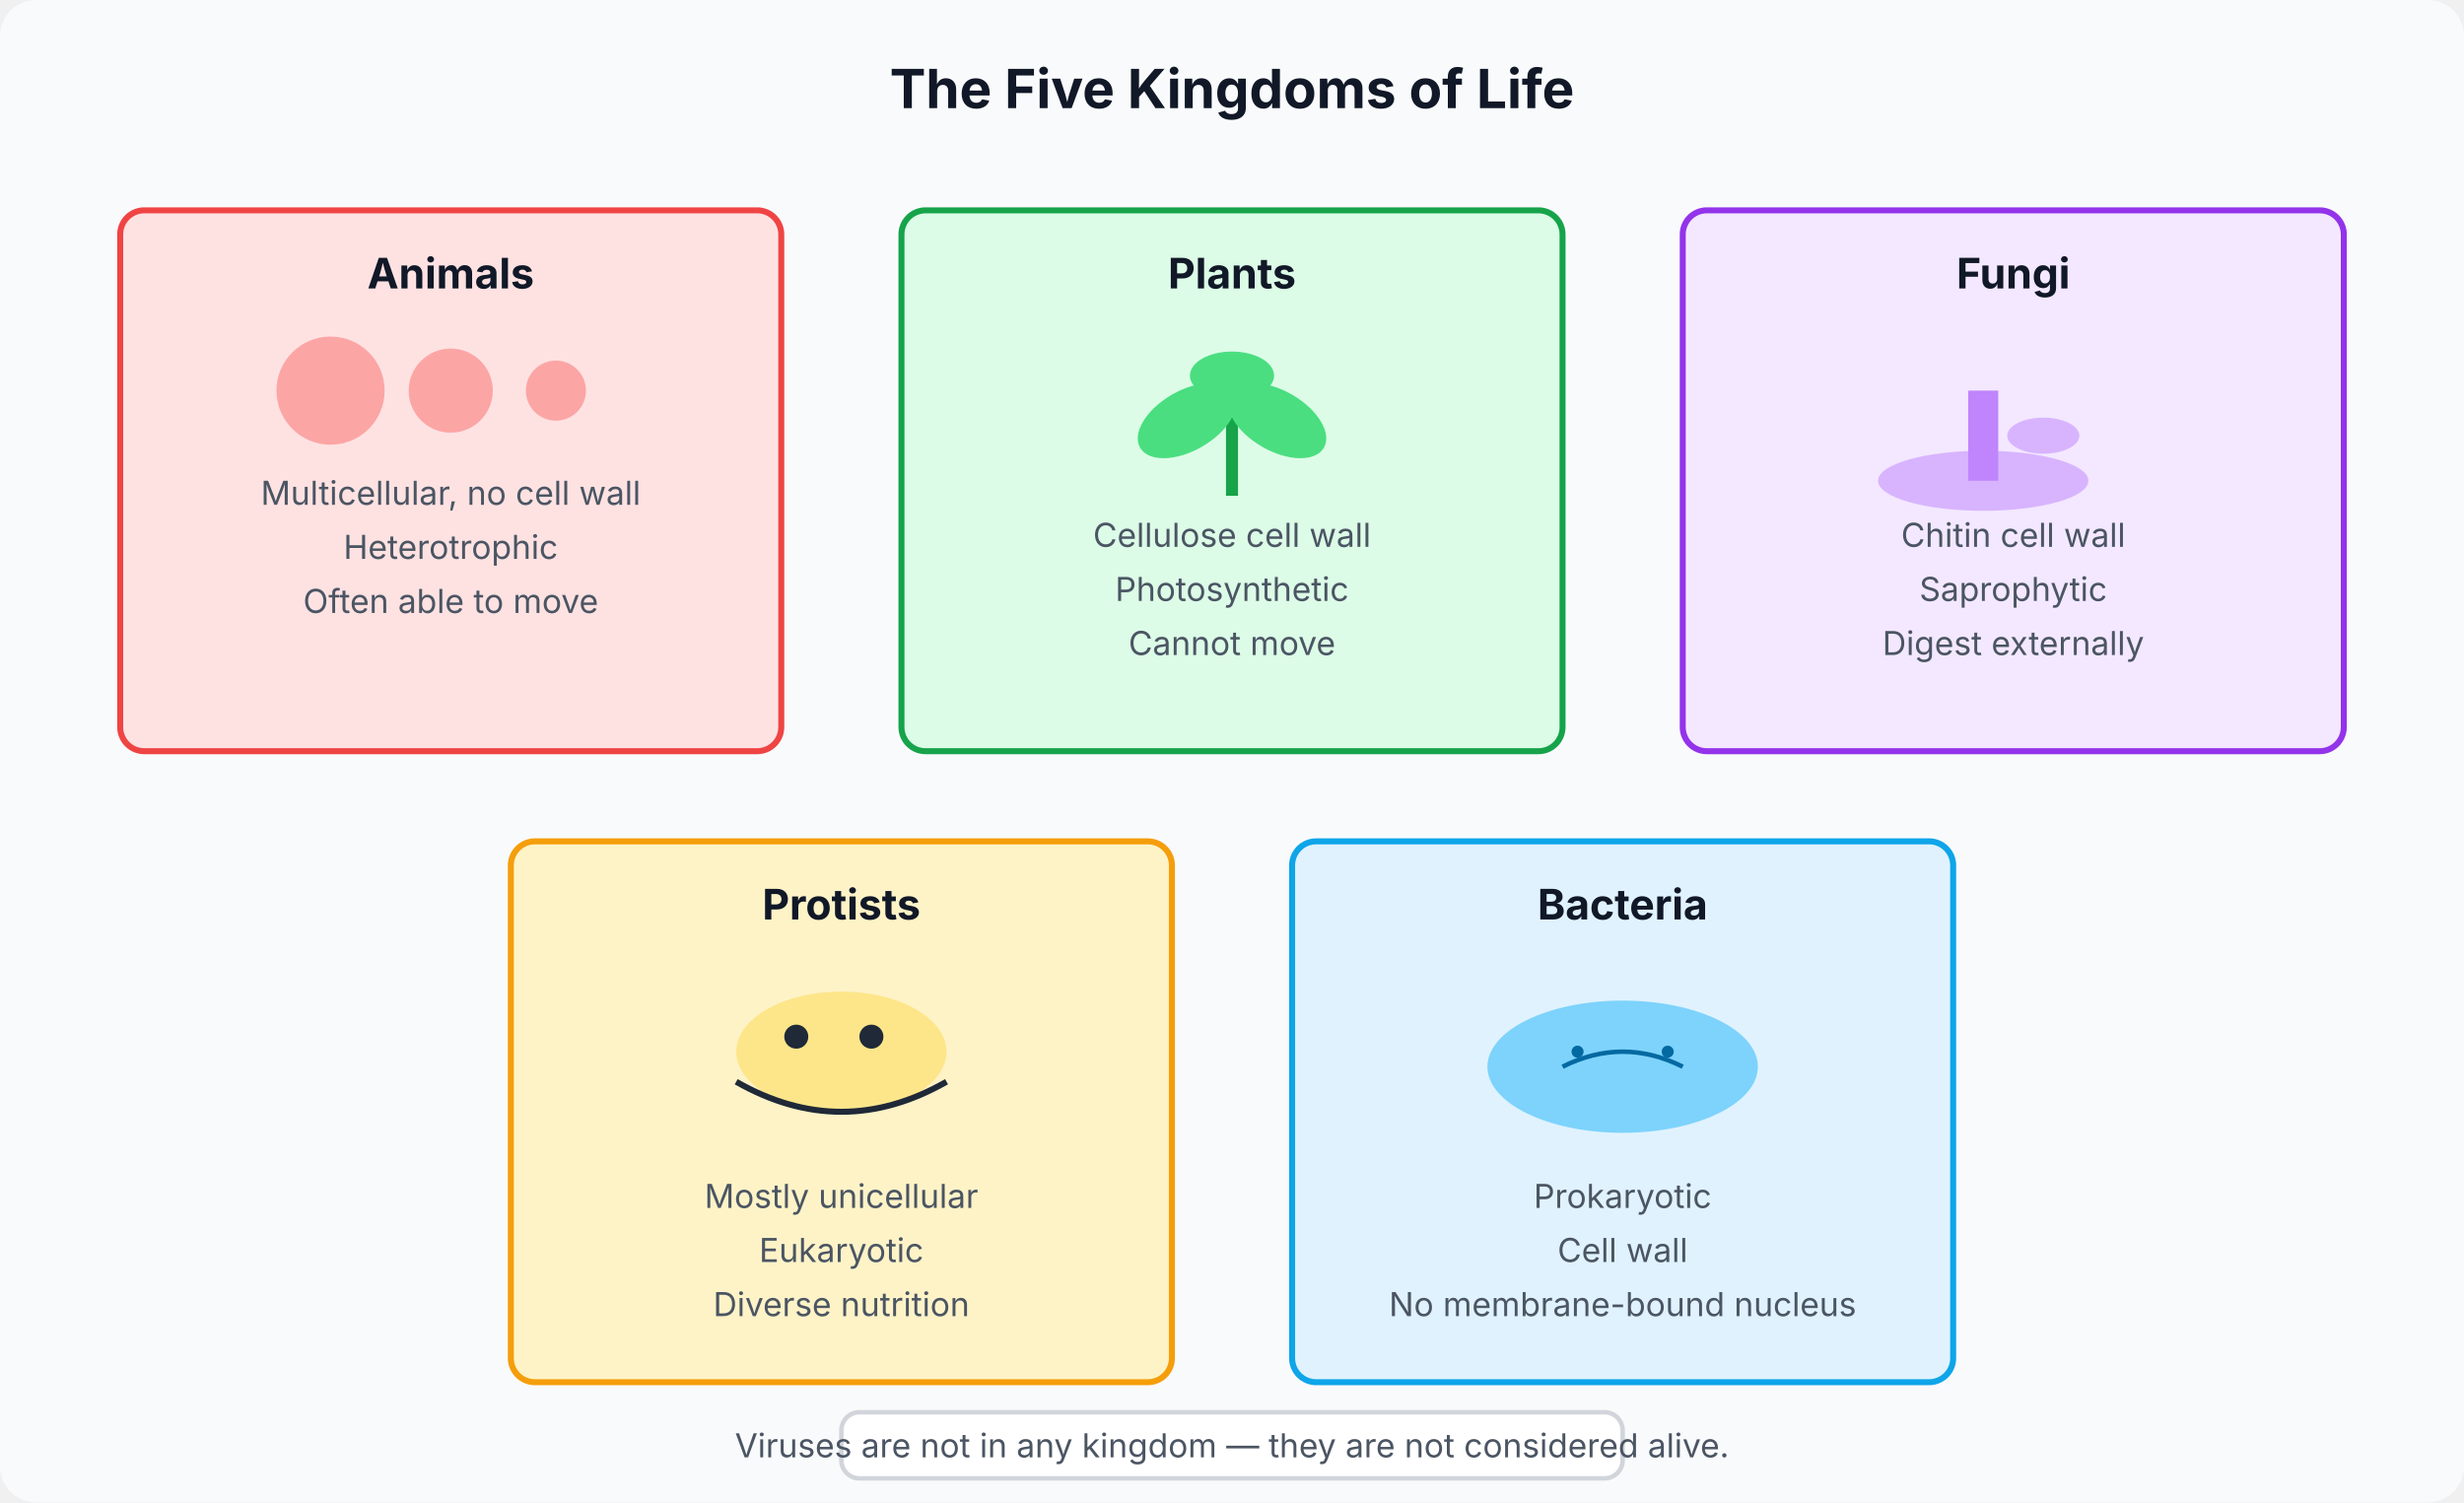
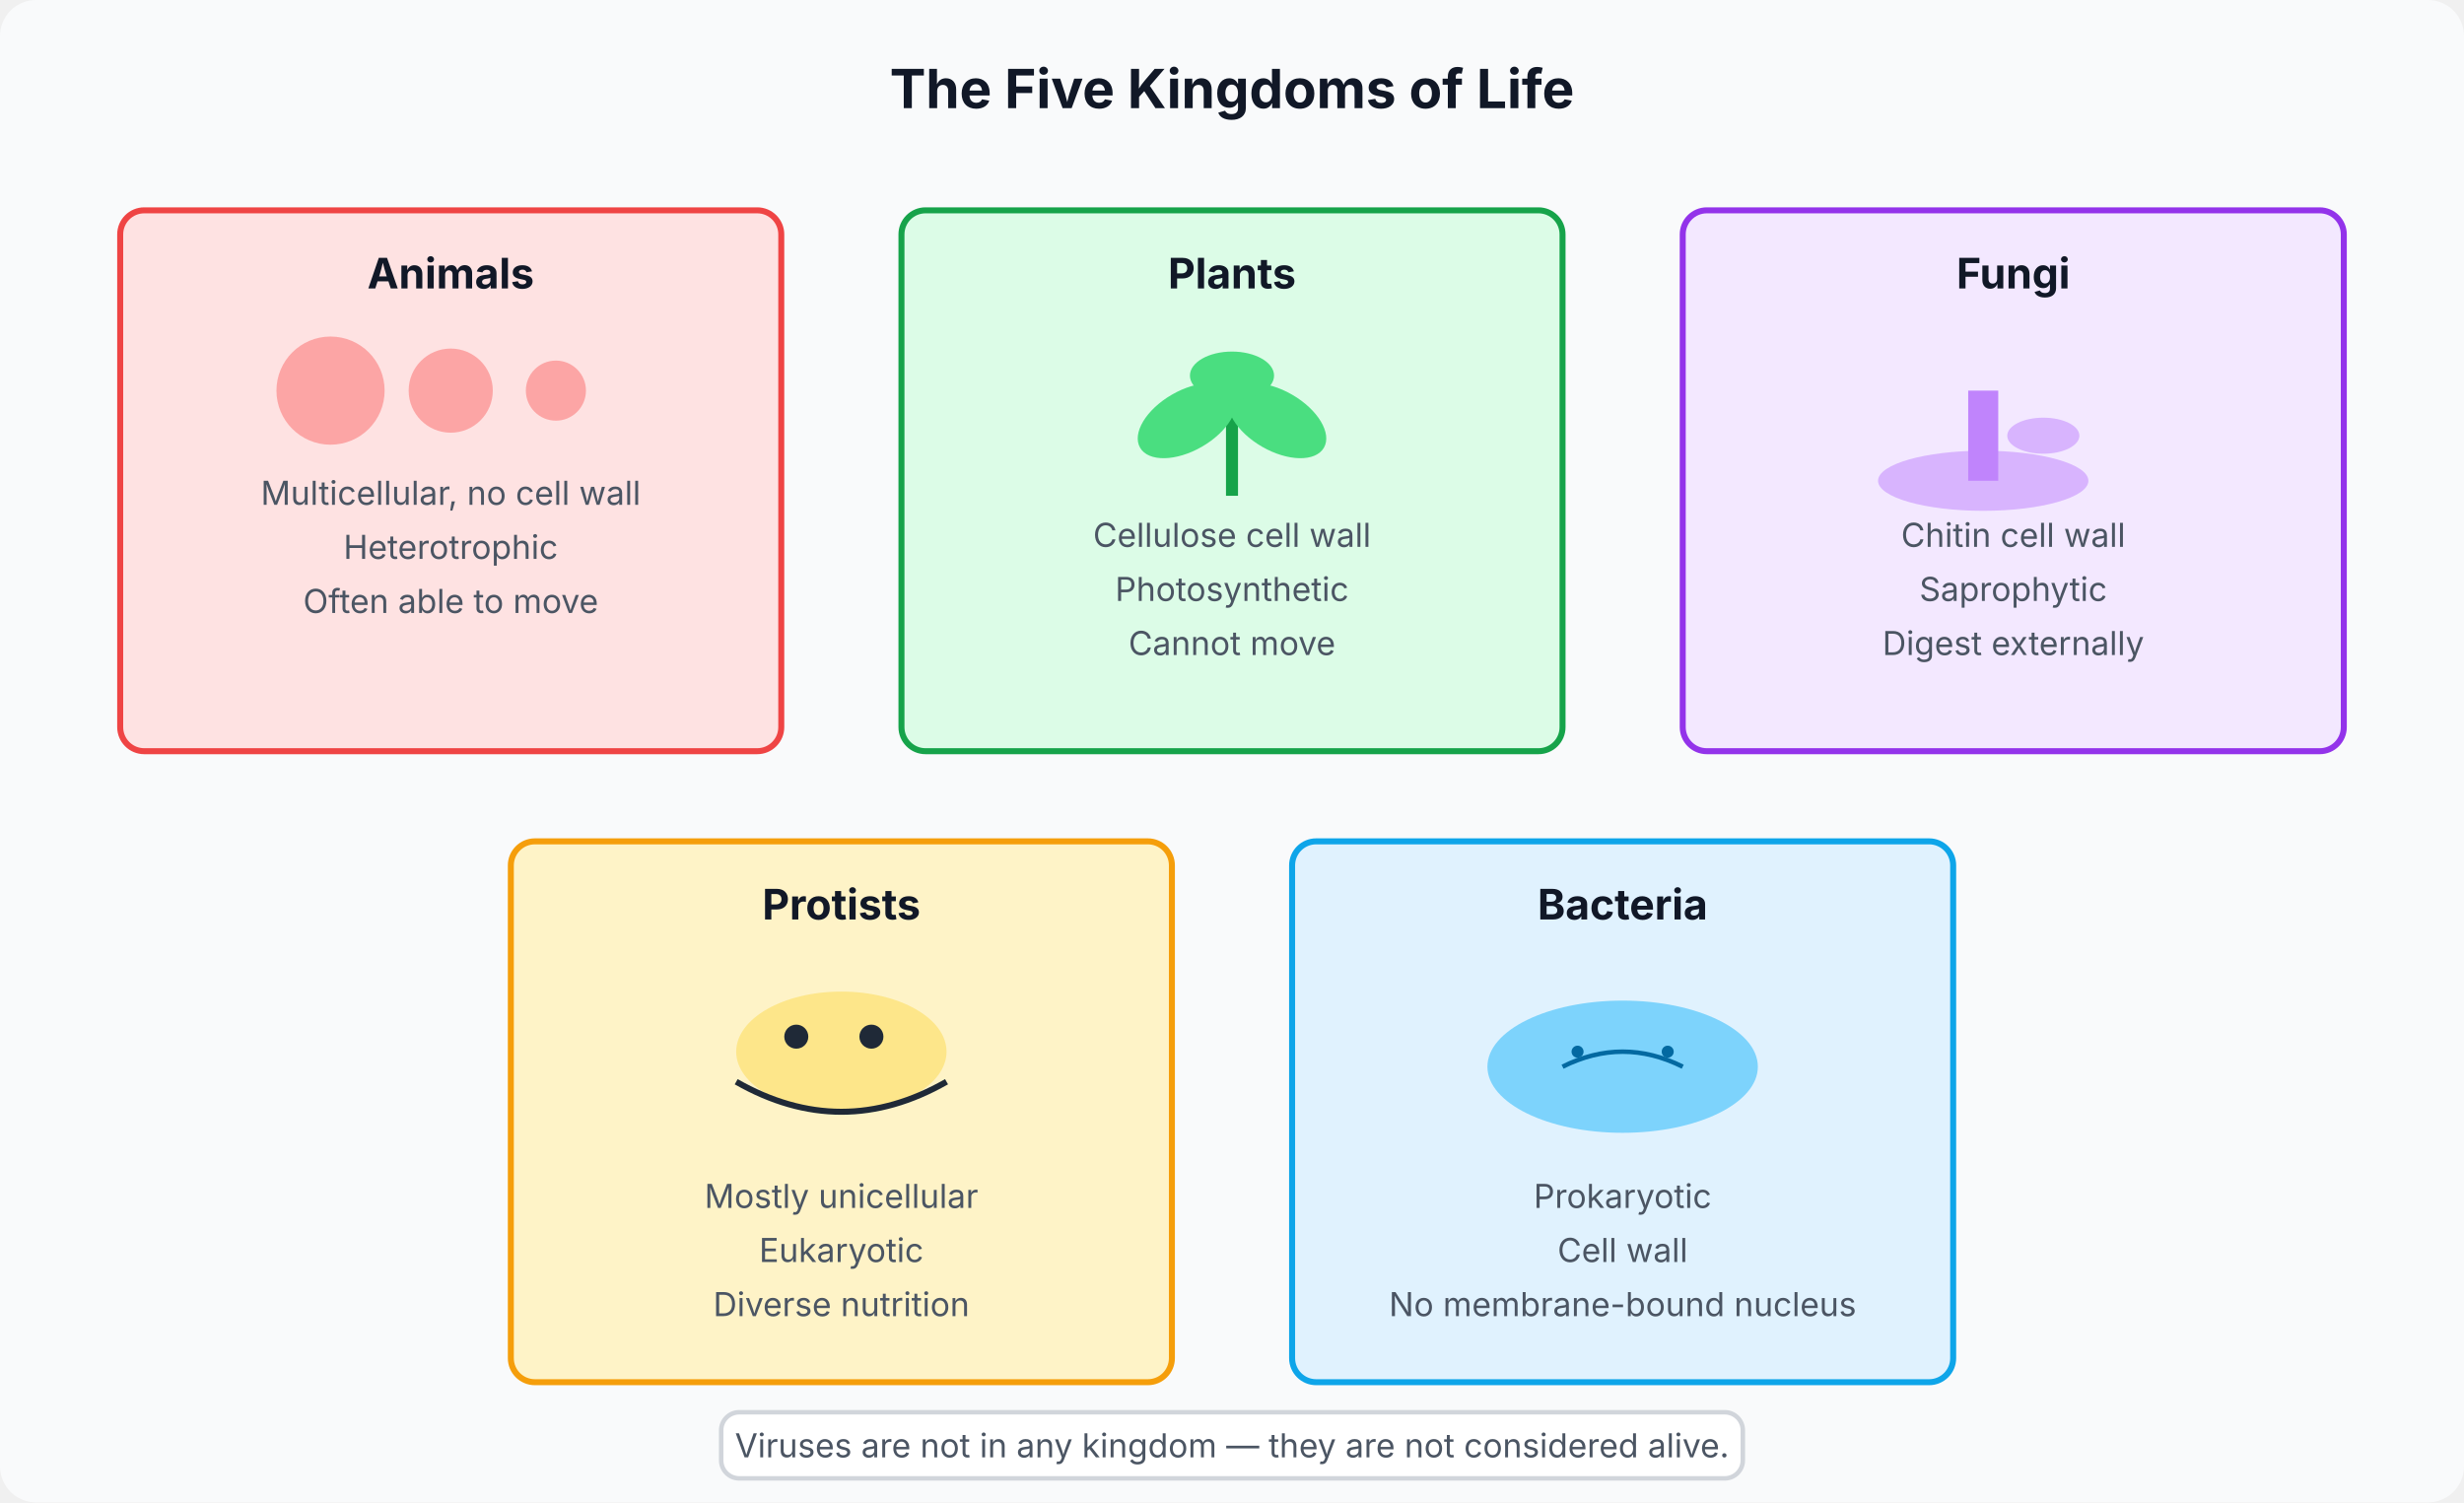
<svg xmlns="http://www.w3.org/2000/svg" viewBox="0 0 820 500" role="img" aria-labelledby="title desc">
  <defs>
    <style>
      .label { font-family: system-ui, -apple-system, BlinkMacSystemFont, sans-serif; font-size: 12px; font-weight: 600; fill: #1f2937; }
      .sublabel { font-family: system-ui, -apple-system, BlinkMacSystemFont, sans-serif; font-size: 11px; fill: #4b5563; }
      .title { font-family: system-ui, -apple-system, BlinkMacSystemFont, sans-serif; font-size: 18px; font-weight: 700; fill: #111827; }
      .kingdom-title { font-family: system-ui, -apple-system, BlinkMacSystemFont, sans-serif; font-size: 14px; font-weight: 700; fill: #111827; }
      .box { stroke-width: 2; rx: 8; }
    </style>
  </defs>
  <rect width="820" height="500" fill="#f9fafb" rx="12" />
  <text x="410" y="36" text-anchor="middle" class="title">The Five Kingdoms of Life</text>
  <rect x="40" y="70" width="220" height="180" fill="#fee2e2" stroke="#ef4444" class="box" />
  <text x="150" y="96" text-anchor="middle" class="kingdom-title">Animals</text>
  <circle cx="110" cy="130" r="18" fill="#fca5a5" />
  <circle cx="150" cy="130" r="14" fill="#fca5a5" />
  <circle cx="185" cy="130" r="10" fill="#fca5a5" />
  <text x="150" y="168" text-anchor="middle" class="sublabel">Multicellular, no cell wall</text>
  <text x="150" y="186" text-anchor="middle" class="sublabel">Heterotrophic</text>
  <text x="150" y="204" text-anchor="middle" class="sublabel">Often able to move</text>
  <rect x="300" y="70" width="220" height="180" fill="#dcfce7" stroke="#16a34a" class="box" />
  <text x="410" y="96" text-anchor="middle" class="kingdom-title">Plants</text>
  <path d="M410,165 L410,135" stroke="#16a34a" stroke-width="4" />
  <ellipse cx="395" cy="140" rx="18" ry="10" fill="#4ade80" transform="rotate(-30 395 140)" />
  <ellipse cx="425" cy="140" rx="18" ry="10" fill="#4ade80" transform="rotate(30 425 140)" />
  <ellipse cx="410" cy="125" rx="14" ry="8" fill="#4ade80" />
  <text x="410" y="182" text-anchor="middle" class="sublabel">Cellulose cell wall</text>
  <text x="410" y="200" text-anchor="middle" class="sublabel">Photosynthetic</text>
  <text x="410" y="218" text-anchor="middle" class="sublabel">Cannot move</text>
  <rect x="560" y="70" width="220" height="180" fill="#f3e8ff" stroke="#9333ea" class="box" />
  <text x="670" y="96" text-anchor="middle" class="kingdom-title">Fungi</text>
  <ellipse cx="660" cy="160" rx="35" ry="10" fill="#d8b4fe" />
  <rect x="655" y="130" width="10" height="30" fill="#c084fc" />
  <ellipse cx="680" cy="145" rx="12" ry="6" fill="#d8b4fe" />
  <text x="670" y="182" text-anchor="middle" class="sublabel">Chitin cell wall</text>
  <text x="670" y="200" text-anchor="middle" class="sublabel">Saprophytic</text>
  <text x="670" y="218" text-anchor="middle" class="sublabel">Digest externally</text>
  <rect x="170" y="280" width="220" height="180" fill="#fef3c7" stroke="#f59e0b" class="box" />
  <text x="280" y="306" text-anchor="middle" class="kingdom-title">Protists</text>
  <ellipse cx="280" cy="350" rx="35" ry="20" fill="#fde68a" />
  <circle cx="265" cy="345" r="4" fill="#1f2937" />
  <circle cx="290" cy="345" r="4" fill="#1f2937" />
  <path d="M245,360 Q280,380 315,360" fill="none" stroke="#1f2937" stroke-width="2" />
  <text x="280" y="402" text-anchor="middle" class="sublabel">Mostly unicellular</text>
  <text x="280" y="420" text-anchor="middle" class="sublabel">Eukaryotic</text>
  <text x="280" y="438" text-anchor="middle" class="sublabel">Diverse nutrition</text>
  <rect x="430" y="280" width="220" height="180" fill="#e0f2fe" stroke="#0ea5e9" class="box" />
  <text x="540" y="306" text-anchor="middle" class="kingdom-title">Bacteria</text>
  <ellipse cx="540" cy="355" rx="45" ry="22" fill="#7dd3fc" />
  <path d="M520,355 Q540,345 560,355" fill="none" stroke="#0369a1" stroke-width="1.5" />
  <circle cx="525" cy="350" r="2" fill="#0369a1" />
  <circle cx="555" cy="350" r="2" fill="#0369a1" />
  <text x="540" y="402" text-anchor="middle" class="sublabel">Prokaryotic</text>
  <text x="540" y="420" text-anchor="middle" class="sublabel">Cell wall</text>
  <text x="540" y="438" text-anchor="middle" class="sublabel">No membrane-bound nucleus</text>
-   <rect x="280" y="470" width="260" height="22" fill="#ffffff" stroke="#d1d5db" stroke-width="1.5" rx="6" />
+   <rect x="240" y="470" width="340" height="22" fill="#ffffff" stroke="#d1d5db" stroke-width="1.5" rx="6" />
  <text x="410" y="485" text-anchor="middle" class="sublabel">Viruses are not in any kingdom — they are not considered alive.</text>
</svg>
